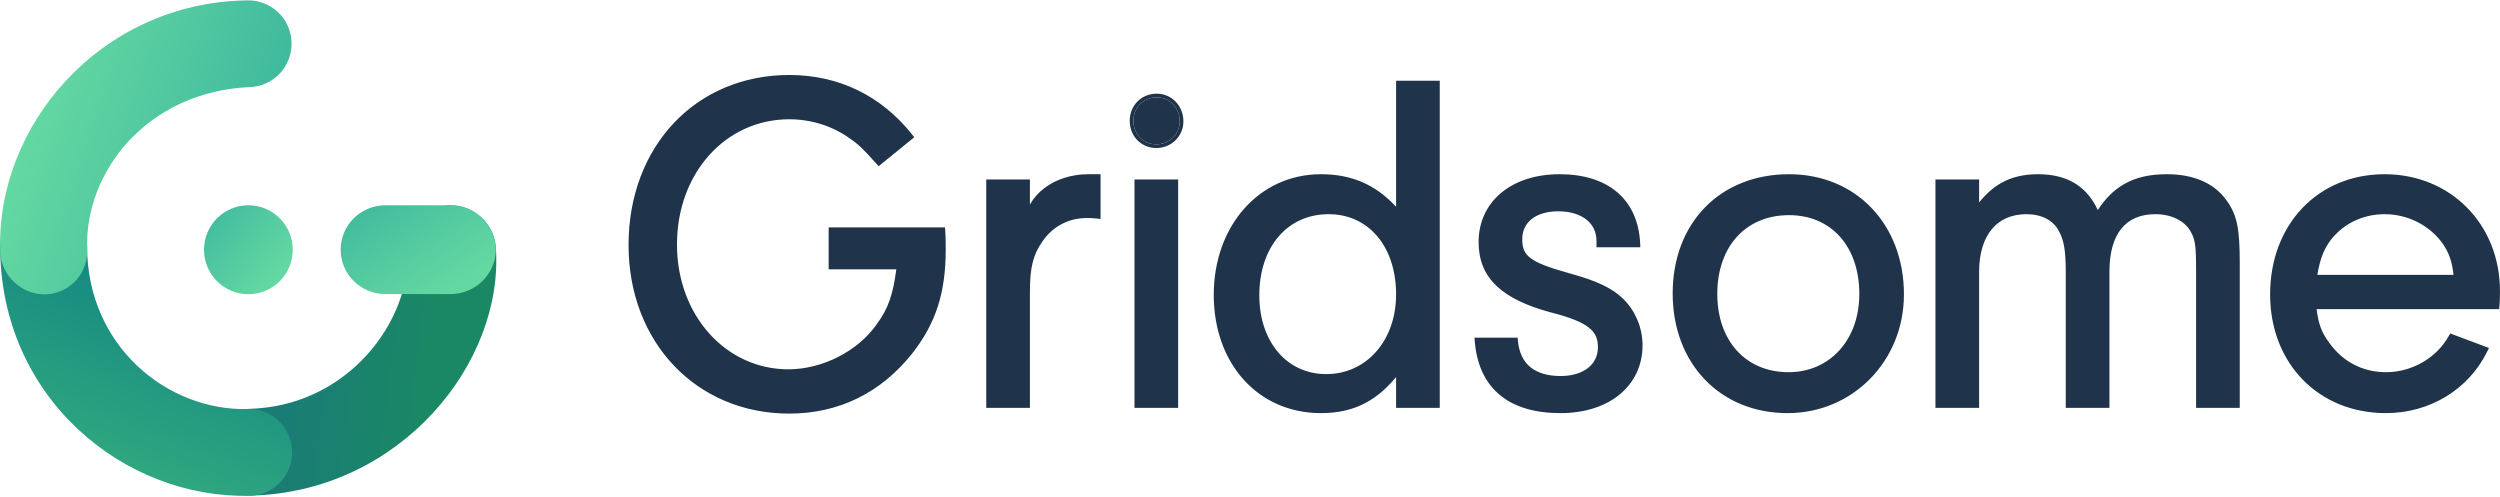
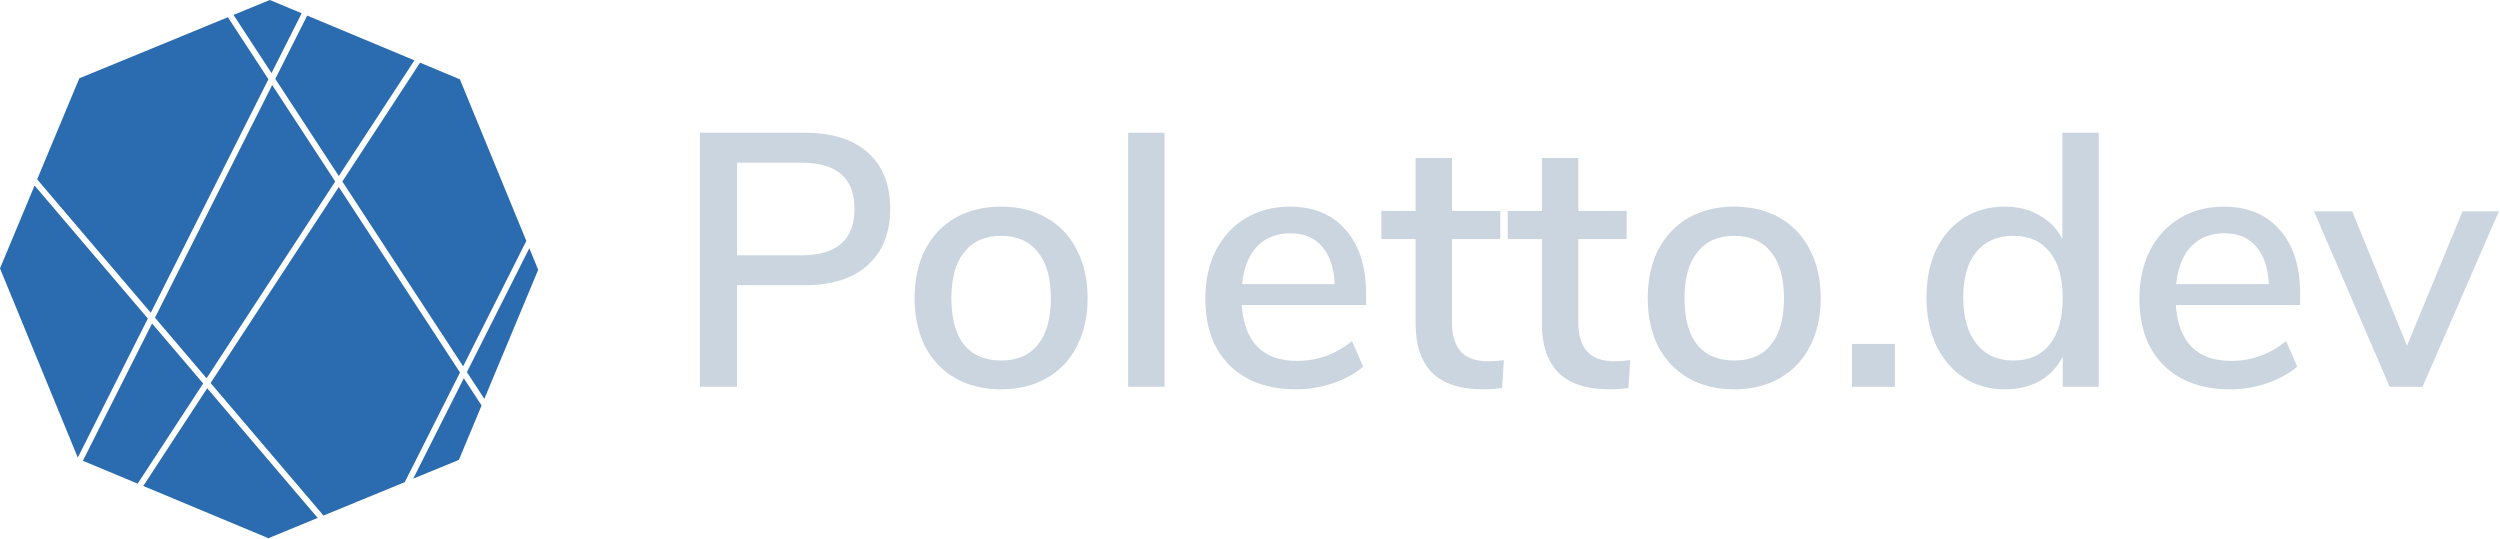
- <svg xmlns="http://www.w3.org/2000/svg" width="1234" height="245" viewBox="0 0 1234 245" fill="none">
-   <path fill-rule="evenodd" clip-rule="evenodd" d="M221.494 101.381C233.273 100.815 243.701 109.953 244.718 121.744C249.124 178.78 197.865 242.567 124.306 244.61C112.517 244.938 102.696 235.62 102.369 223.799C102.043 211.977 111.334 202.129 123.123 201.801C171.923 200.446 202.838 158.295 201.188 123.795C200.623 111.983 209.714 101.948 221.494 101.381Z" fill="url(#paint0_linear)" />
-   <path fill-rule="evenodd" clip-rule="evenodd" d="M21.633 100.167C33.426 100.167 42.987 109.754 42.987 121.58C42.987 170.939 82.675 202.883 122.315 201.905C134.105 201.614 143.897 210.962 144.187 222.784C144.478 234.607 135.155 244.427 123.366 244.718C61.377 246.247 0.068 196.619 0.068 121.58C0.068 109.754 9.84 100.167 21.633 100.167Z" fill="url(#paint1_linear)" />
-   <path d="M168.15 123.24C168.15 111.133 178.026 101.318 190.208 101.318L222.354 101.318C234.537 101.318 244.718 111.133 244.718 123.24C244.718 135.348 234.537 145.163 222.354 145.163H190.208C178.026 145.163 168.15 135.348 168.15 123.24Z" fill="url(#paint2_linear)" />
-   <path d="M100.7 123.272C100.7 111.147 110.513 101.318 122.604 101.318C134.696 101.318 144.509 111.147 144.509 123.272C144.509 135.397 134.696 145.227 122.604 145.227C110.513 145.227 100.7 135.397 100.7 123.272Z" fill="url(#paint3_linear)" />
-   <path fill-rule="evenodd" clip-rule="evenodd" d="M143.902 20.696C144.392 32.512 135.236 42.488 123.453 42.979C72.588 45.097 41.535 85.076 43.046 123.036C43.517 134.852 34.537 144.814 22.753 145.286C10.969 145.758 0.606 136.221 0.136 124.405C-2.327 62.545 49.18 1.391 121.681 0.19C133.464 -0.3 143.413 8.88 143.902 20.696Z" fill="url(#paint4_linear)" />
-   <path d="M570.994 48.062C564.396 48.062 559.449 53.031 559.449 59.656C559.449 66.281 564.396 71.25 570.758 71.25C577.12 71.25 582.303 66.281 582.303 59.892C582.303 53.267 577.355 48.062 570.994 48.062Z" fill="#1F344A" />
-   <path fill-rule="evenodd" clip-rule="evenodd" d="M409.02 112.256H466.45L466.571 113.948C466.811 117.325 466.811 121.631 466.811 123.054V123.068C466.811 144.477 461.995 159.558 450.164 174.591L450.16 174.595L450.157 174.6C434.741 193.951 413.958 204.154 389.59 204.154C343.732 204.154 310.249 168.944 310.249 120.938C310.249 72.238 343.482 37.013 389.59 37.013C413.948 37.013 434.971 47.208 450.159 66.333L451.277 67.741L433.685 82.042L432.525 80.743C426.406 73.889 423.709 71.203 419.676 68.503L419.644 68.482L419.613 68.459C411.221 62.309 400.529 58.874 389.59 58.874C358.26 58.874 334.158 85.318 334.158 120.702C334.158 155.623 358.269 182.293 389.119 182.293C405.982 182.293 423.552 173.337 432.857 159.891L432.874 159.867L432.891 159.844C438.452 152.326 440.803 145.231 442.422 132.933H409.02V112.256ZM486.811 88.595H508.365V100.938C510.347 97.548 512.416 95.268 515.311 93.006C521.1 88.457 529.055 85.992 537.172 85.992H543.236V108.096L541.185 107.838C539.428 107.618 537.65 107.616 536.465 107.616C527.411 107.616 519.496 111.81 514.416 119.352L514.411 119.359L514.407 119.365C509.977 125.816 508.365 131.796 508.365 144.126V201.314H486.811V88.595ZM581.535 88.595V201.314H559.981V88.595H581.535ZM689.109 102.062C678.899 91.031 667.038 85.992 652.055 85.992C621.389 85.992 599.103 111.635 599.103 145.546C599.103 179.498 620.955 203.917 652.055 203.917C660.551 203.917 667.874 202.268 674.493 198.634C679.797 195.722 684.572 191.577 689.109 186.122V201.314H710.662V39.853H689.109V102.062ZM809.669 122.049H788.03V119.045C788.03 114.499 786.211 110.889 783.036 108.375C779.818 105.827 775.071 104.303 769.119 104.303C763.404 104.303 758.956 105.767 755.978 108.16C753.039 110.521 751.386 113.894 751.386 118.099C751.386 120.324 751.665 122.052 752.282 123.496C752.888 124.914 753.871 126.174 755.467 127.386C758.772 129.895 764.504 132.069 774.315 134.799C788.295 138.607 795.983 142.258 801.513 147.811C807.273 153.595 810.762 161.865 810.762 170.39C810.762 180.395 806.633 188.839 799.434 194.748C792.266 200.633 782.166 203.917 770.297 203.917C757.661 203.917 747.533 200.957 740.297 194.949C733.034 188.917 728.927 180.017 727.954 168.653L727.785 166.677H749.099L749.257 168.324C749.811 174.105 751.939 178.35 755.35 181.174C758.785 184.018 763.744 185.606 770.297 185.606C776.123 185.606 780.754 184.086 783.887 181.595C786.982 179.134 788.737 175.639 788.737 171.337C788.737 169.168 788.386 167.374 787.66 165.823C786.937 164.278 785.794 162.871 784.06 161.542C780.52 158.828 774.655 156.533 765.37 154.172L765.356 154.169L765.342 154.165C753.437 150.937 744.556 146.752 738.641 141.093C732.651 135.363 729.832 128.246 729.832 119.519C729.832 109.524 733.894 101.081 741.003 95.168C748.084 89.279 758.069 85.992 769.826 85.992C781.668 85.992 791.383 89.027 798.283 94.917C805.21 100.83 809.091 109.441 809.581 120.145L809.669 122.049ZM955.339 88.595H976.893V99.928C980.176 95.824 983.7 92.668 987.651 90.404C992.99 87.345 998.973 85.992 1005.94 85.992C1013.62 85.992 1020.07 87.647 1025.28 91.188C1029.62 94.139 1032.98 98.319 1035.47 103.682C1039.14 98.077 1043.32 93.853 1048.34 90.94C1054.26 87.513 1061.2 85.992 1069.55 85.992C1082.42 85.992 1092.48 90.151 1098.58 98.31C1101.31 101.926 1103.08 105.416 1104.14 110.255C1105.19 115.016 1105.54 121.04 1105.54 129.693V201.314H1083.99V133.952C1083.99 127.309 1083.87 123.359 1083.45 120.524C1083.04 117.795 1082.37 116.119 1081.17 114.044C1078.28 109.073 1071.92 105.723 1063.9 105.723C1056.45 105.723 1050.88 108.215 1047.14 112.802C1043.35 117.447 1041.22 124.49 1041.22 133.952V201.314H1019.66V134.189C1019.66 123.609 1018.71 118.554 1016.35 114.24L1016.34 114.209L1016.32 114.177C1013.65 108.812 1007.81 105.723 1000.28 105.723C992.86 105.723 987.099 108.372 983.158 113.11C979.181 117.892 976.893 125.004 976.893 134.189V201.314H955.339V88.595ZM1233.59 152.572H1143.48C1143.92 156.123 1144.51 158.884 1145.37 161.324C1146.38 164.184 1147.81 166.682 1149.97 169.529L1149.98 169.542L1149.99 169.556C1156.71 178.785 1166.53 183.713 1177.73 183.713C1190.52 183.713 1202.62 176.716 1208.65 165.952L1209.42 164.587L1228.55 171.757L1227.67 173.558C1218.39 192.434 1199.12 203.917 1177.73 203.917C1144.4 203.917 1120.53 179.395 1120.53 145.309C1120.53 110.792 1144.12 85.992 1177.02 85.992C1209.63 85.992 1233.98 110.73 1233.98 143.653V143.674C1233.98 145.093 1233.98 148.232 1233.74 150.915L1233.59 152.572ZM557.625 59.656C557.625 52.035 563.38 46.241 570.994 46.241C578.444 46.241 584.127 52.346 584.127 59.892C584.127 67.326 578.087 73.07 570.758 73.07C563.355 73.07 557.625 67.252 557.625 59.656ZM679.764 116.556C673.929 109.692 665.663 105.723 655.825 105.723C645.623 105.723 637.121 109.76 631.143 116.712C625.147 123.686 621.599 133.709 621.599 145.783C621.599 157.374 625.083 167.106 630.91 173.91C636.72 180.693 644.932 184.659 654.647 184.659C674.394 184.659 689.109 168.195 689.109 145.309C689.109 133.351 685.618 123.443 679.764 116.556ZM841.581 102.366C851.735 91.953 866.124 85.992 883.06 85.992C916.191 85.992 939.782 110.787 939.782 145.309C939.782 178.223 914.496 203.917 882.353 203.917C865.749 203.917 851.537 197.822 841.481 187.324C831.43 176.832 825.631 162.049 825.631 144.836C825.631 127.506 831.43 112.775 841.581 102.366ZM908.179 116.799C902.158 110.085 893.536 106.196 883.06 106.196C872.336 106.196 863.534 110.094 857.4 116.812C851.251 123.545 847.656 133.253 847.656 145.073C847.656 156.77 851.249 166.421 857.37 173.127C863.478 179.818 872.223 183.713 882.824 183.713C903.097 183.713 917.757 167.898 917.757 145.073C917.757 133.246 914.216 123.532 908.179 116.799ZM1143.83 135.681H1211.06C1210.3 128.668 1208.71 124.568 1205.46 119.869C1198.97 111.121 1188.45 105.723 1177.02 105.723C1165.59 105.723 1155.34 111.114 1149.33 120.041C1146.49 124.527 1145.11 128.445 1143.83 135.681ZM570.994 48.062C564.396 48.062 559.449 53.031 559.449 59.656C559.449 66.281 564.396 71.25 570.758 71.25C577.12 71.25 582.303 66.281 582.303 59.892C582.303 53.267 577.355 48.062 570.994 48.062Z" fill="#1F344A" />
-   <defs>
-     <linearGradient id="paint0_linear" x1="131.849" y1="295.871" x2="198.611" y2="304.452" gradientUnits="userSpaceOnUse">
-       <stop stop-color="#1A7D75" />
-       <stop offset="1" stop-color="#1A8864" />
-     </linearGradient>
-     <linearGradient id="paint1_linear" x1="8.135" y1="116.241" x2="-25.494" y2="204.661" gradientUnits="userSpaceOnUse">
-       <stop offset="0.013" stop-color="#168A81" />
-       <stop offset="1" stop-color="#31A97F" />
-     </linearGradient>
-     <linearGradient id="paint2_linear" x1="57.662" y1="127.831" x2="114.279" y2="213.676" gradientUnits="userSpaceOnUse">
-       <stop stop-color="#27A59B" />
-       <stop offset="1" stop-color="#64D8A2" />
-     </linearGradient>
-     <linearGradient id="paint3_linear" x1="37.482" y1="127.87" x2="98.534" y2="180.757" gradientUnits="userSpaceOnUse">
-       <stop stop-color="#27A59B" />
-       <stop offset="1" stop-color="#64D8A2" />
-     </linearGradient>
-     <linearGradient id="paint4_linear" x1="304.542" y1="-205.801" x2="124.854" y2="-266.451" gradientUnits="userSpaceOnUse">
-       <stop stop-color="#27A59B" />
-       <stop offset="1" stop-color="#64D8A2" />
-     </linearGradient>
-   </defs>
+ <svg xmlns="http://www.w3.org/2000/svg" width="2081" height="448" viewBox="0 0 2081 448" fill="none">
+   <path fill-rule="evenodd" fill="#2B6CB0" clip-rule="evenodd" d="M189.695 14.346L66.024 65.192L30.926 149.299L125.5 260.342L223.434 65.981L189.695 14.346ZM0 223.411L28.78 154.442L123.074 265.156L64.752 380.905L0 223.411ZM68.98 383.555L126.57 269.261L169.111 319.21L114.595 402.59L68.98 383.555ZM119.259 404.536L172.469 323.153L264.434 431.132L223.411 447.998L119.259 404.536ZM175.304 318.818L269.268 429.145L336.946 401.32L382.925 310.068L282.006 155.62L175.304 318.818ZM386.067 314.875L343.963 398.435L381.974 382.807L400.869 337.529L386.067 314.875ZM388.651 309.747L440.612 206.623L447.998 224.588L403.182 331.985L388.651 309.747ZM438.112 200.542L385.509 304.939L284.975 151.08L349.636 52.182L382.807 66.024L438.112 200.542ZM128.996 264.446L171.945 314.874L279.039 151.079L226.576 70.788L128.996 264.446ZM282.007 146.539L229.16 65.66L255.702 12.984L344.972 50.236L282.007 146.539ZM226.018 60.852L194.373 12.422L224.588 0L251.105 11.065L226.018 60.852Z" />
+   <path fill="#cbd5e0" d="M582.6 110.5H670.2C692.6 110.5 710 116 722.4 127C734.8 138 741 153.6 741 173.8C741 193.8 734.8 209.4 722.4 220.6C710 231.8 692.6 237.4 670.2 237.4H613.5V322H582.6V110.5ZM666.9 212.5C696.5 212.5 711.3 199.6 711.3 173.8C711.3 148.2 696.5 135.4 666.9 135.4H613.5V212.5H666.9ZM833.323 324.1C818.923 324.1 806.223 321 795.223 314.8C784.423 308.6 776.023 299.8 770.023 288.4C764.223 276.8 761.323 263.4 761.323 248.2C761.323 232.8 764.223 219.4 770.023 208C776.023 196.4 784.423 187.5 795.223 181.3C806.223 175.1 818.923 172 833.323 172C847.723 172 860.323 175.1 871.123 181.3C882.123 187.5 890.523 196.4 896.323 208C902.323 219.4 905.323 232.8 905.323 248.2C905.323 263.4 902.323 276.8 896.323 288.4C890.523 299.8 882.123 308.6 871.123 314.8C860.323 321 847.723 324.1 833.323 324.1ZM833.323 300.1C846.723 300.1 856.923 295.7 863.923 286.9C871.123 278.1 874.723 265.2 874.723 248.2C874.723 231.4 871.123 218.6 863.923 209.8C856.723 200.8 846.523 196.3 833.323 196.3C820.123 196.3 809.923 200.8 802.723 209.8C795.523 218.6 791.923 231.4 791.923 248.2C791.923 265.2 795.423 278.1 802.423 286.9C809.623 295.7 819.923 300.1 833.323 300.1ZM939.059 110.5H969.359V322H939.059V110.5ZM1137.11 253.9H1033.61C1035.81 284.9 1051.21 300.4 1079.81 300.4C1096.61 300.4 1111.81 294.9 1125.41 283.9L1134.71 305.2C1127.91 311 1119.51 315.6 1109.51 319C1099.51 322.4 1089.31 324.1 1078.91 324.1C1055.51 324.1 1037.01 317.4 1023.41 304C1010.01 290.6 1003.31 272.1 1003.31 248.5C1003.31 233.5 1006.21 220.2 1012.01 208.6C1018.01 197 1026.31 188 1036.91 181.6C1047.71 175.2 1059.91 172 1073.51 172C1093.31 172 1108.81 178.4 1120.01 191.2C1131.41 204 1137.11 221.7 1137.11 244.3V253.9ZM1074.11 194.2C1062.51 194.2 1053.21 197.9 1046.21 205.3C1039.41 212.5 1035.31 222.9 1033.91 236.5H1111.01C1110.41 222.9 1106.91 212.5 1100.51 205.3C1094.31 197.9 1085.51 194.2 1074.11 194.2ZM1238.34 300.7C1242.94 300.7 1247.44 300.4 1251.84 299.8L1250.34 322.9C1245.34 323.7 1240.14 324.1 1234.74 324.1C1215.74 324.1 1201.54 319.5 1192.14 310.3C1182.94 300.9 1178.34 287.4 1178.34 269.8V199H1149.84V175.6H1178.34V131.5H1208.64V175.6H1248.84V199H1208.64V268.6C1208.64 290 1218.54 300.7 1238.34 300.7ZM1343.51 300.7C1348.11 300.7 1352.61 300.4 1357.01 299.8L1355.51 322.9C1350.51 323.7 1345.31 324.1 1339.91 324.1C1320.91 324.1 1306.71 319.5 1297.31 310.3C1288.11 300.9 1283.51 287.4 1283.51 269.8V199H1255.01V175.6H1283.51V131.5H1313.81V175.6H1354.01V199H1313.81V268.6C1313.81 290 1323.71 300.7 1343.51 300.7ZM1443.58 324.1C1429.18 324.1 1416.48 321 1405.48 314.8C1394.68 308.6 1386.28 299.8 1380.28 288.4C1374.48 276.8 1371.58 263.4 1371.58 248.2C1371.58 232.8 1374.48 219.4 1380.28 208C1386.28 196.4 1394.68 187.5 1405.48 181.3C1416.48 175.1 1429.18 172 1443.58 172C1457.98 172 1470.58 175.1 1481.38 181.3C1492.38 187.5 1500.78 196.4 1506.58 208C1512.58 219.4 1515.58 232.8 1515.58 248.2C1515.58 263.4 1512.58 276.8 1506.58 288.4C1500.78 299.8 1492.38 308.6 1481.38 314.8C1470.58 321 1457.98 324.1 1443.58 324.1ZM1443.58 300.1C1456.98 300.1 1467.18 295.7 1474.18 286.9C1481.38 278.1 1484.98 265.2 1484.98 248.2C1484.98 231.4 1481.38 218.6 1474.18 209.8C1466.98 200.8 1456.78 196.3 1443.58 196.3C1430.38 196.3 1420.18 200.8 1412.98 209.8C1405.78 218.6 1402.18 231.4 1402.18 248.2C1402.18 265.2 1405.68 278.1 1412.68 286.9C1419.88 295.7 1430.18 300.1 1443.58 300.1ZM1577.32 286.3V322H1541.62V286.3H1577.32ZM1747.01 110.5V322H1717.01V296.8C1712.61 305.6 1706.21 312.4 1697.81 317.2C1689.41 321.8 1679.71 324.1 1668.71 324.1C1656.11 324.1 1644.81 320.9 1634.81 314.5C1625.01 308.1 1617.31 299.1 1611.71 287.5C1606.31 275.9 1603.61 262.6 1603.61 247.6C1603.61 232.4 1606.31 219.1 1611.71 207.7C1617.31 196.3 1625.01 187.5 1634.81 181.3C1644.61 175.1 1655.91 172 1668.71 172C1679.71 172 1689.31 174.4 1697.51 179.2C1705.91 183.8 1712.31 190.4 1716.71 199V110.5H1747.01ZM1675.91 300.1C1689.11 300.1 1699.21 295.6 1706.21 286.6C1713.41 277.6 1717.01 264.8 1717.01 248.2C1717.01 231.6 1713.41 218.8 1706.21 209.8C1699.21 200.8 1689.11 196.3 1675.91 196.3C1662.71 196.3 1652.41 200.8 1645.01 209.8C1637.81 218.6 1634.21 231.2 1634.21 247.6C1634.21 264 1637.91 276.9 1645.31 286.3C1652.71 295.5 1662.91 300.1 1675.91 300.1ZM1914.65 253.9H1811.15C1813.35 284.9 1828.75 300.4 1857.35 300.4C1874.15 300.4 1889.35 294.9 1902.95 283.9L1912.25 305.2C1905.45 311 1897.05 315.6 1887.05 319C1877.05 322.4 1866.85 324.1 1856.45 324.1C1833.05 324.1 1814.55 317.4 1800.95 304C1787.55 290.6 1780.85 272.1 1780.85 248.5C1780.85 233.5 1783.75 220.2 1789.55 208.6C1795.55 197 1803.85 188 1814.45 181.6C1825.25 175.2 1837.45 172 1851.05 172C1870.85 172 1886.35 178.4 1897.55 191.2C1908.95 204 1914.65 221.7 1914.65 244.3V253.9ZM1851.65 194.2C1840.05 194.2 1830.75 197.9 1823.75 205.3C1816.95 212.5 1812.85 222.9 1811.45 236.5H1888.55C1887.95 222.9 1884.45 212.5 1878.05 205.3C1871.85 197.9 1863.05 194.2 1851.65 194.2ZM2080.09 175.9L2016.49 322H1989.19L1926.19 175.9H1957.99L2003.59 287.8L2049.79 175.9H2080.09Z" />
</svg>
